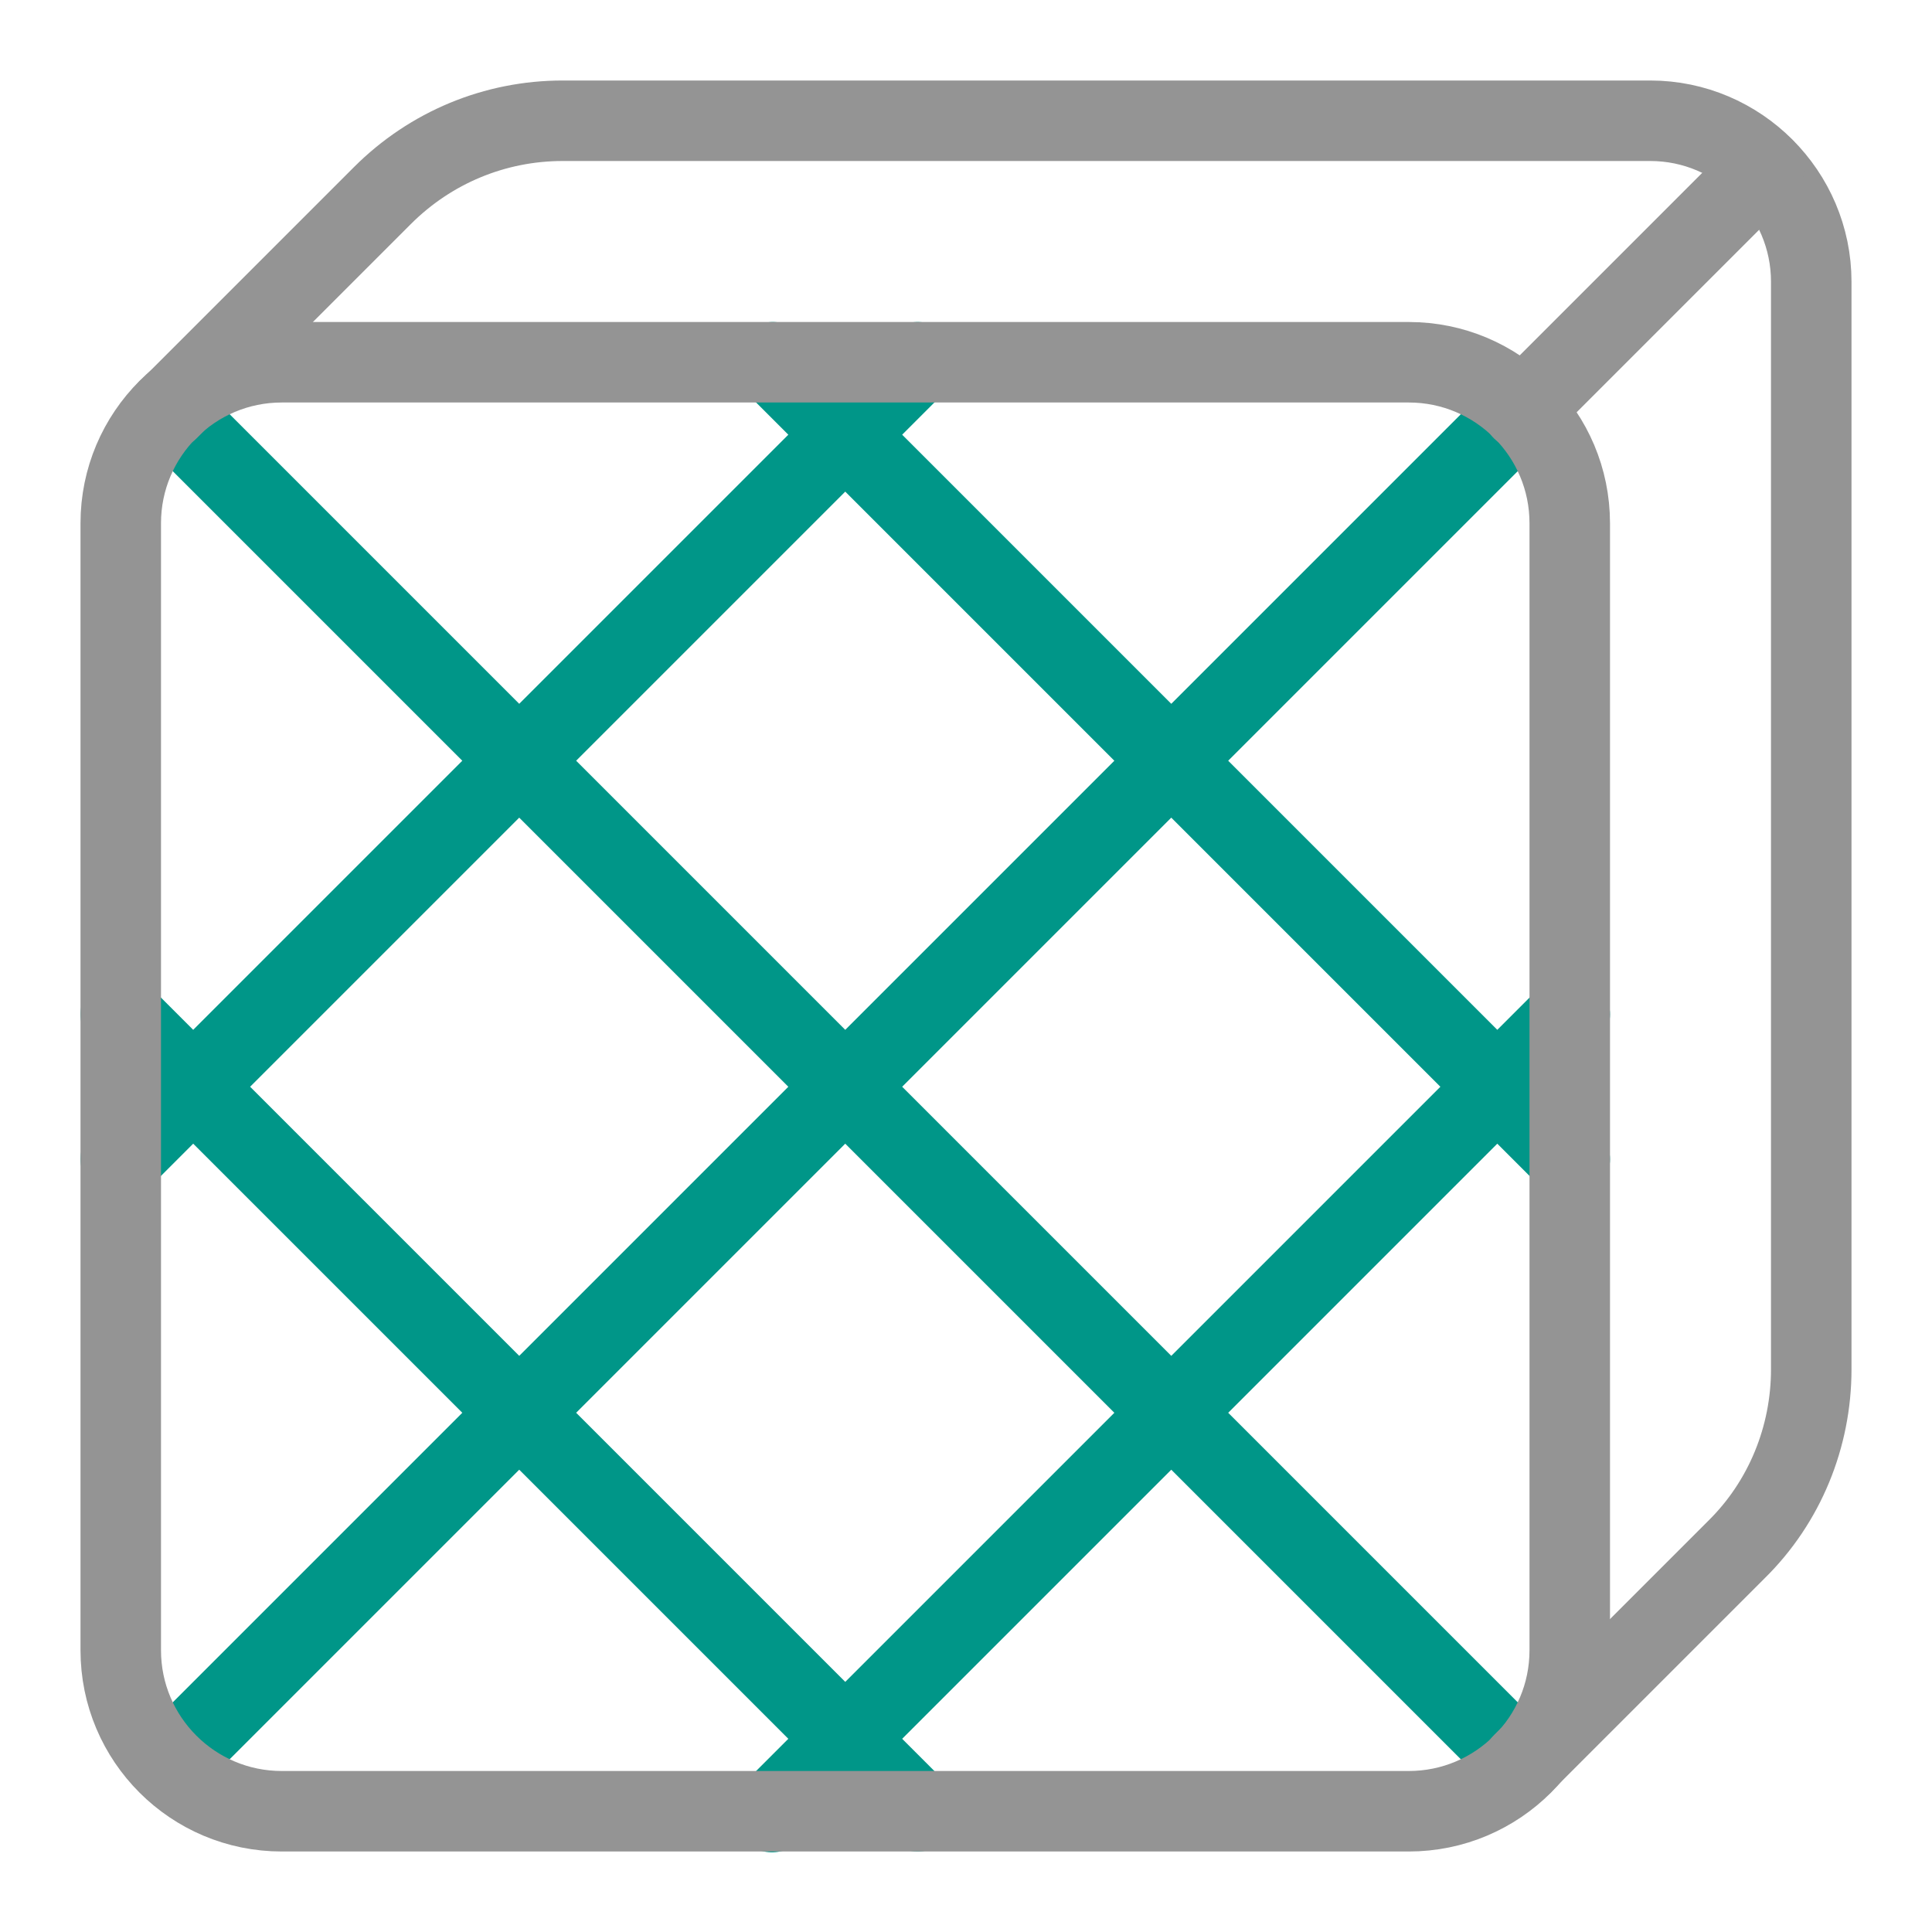
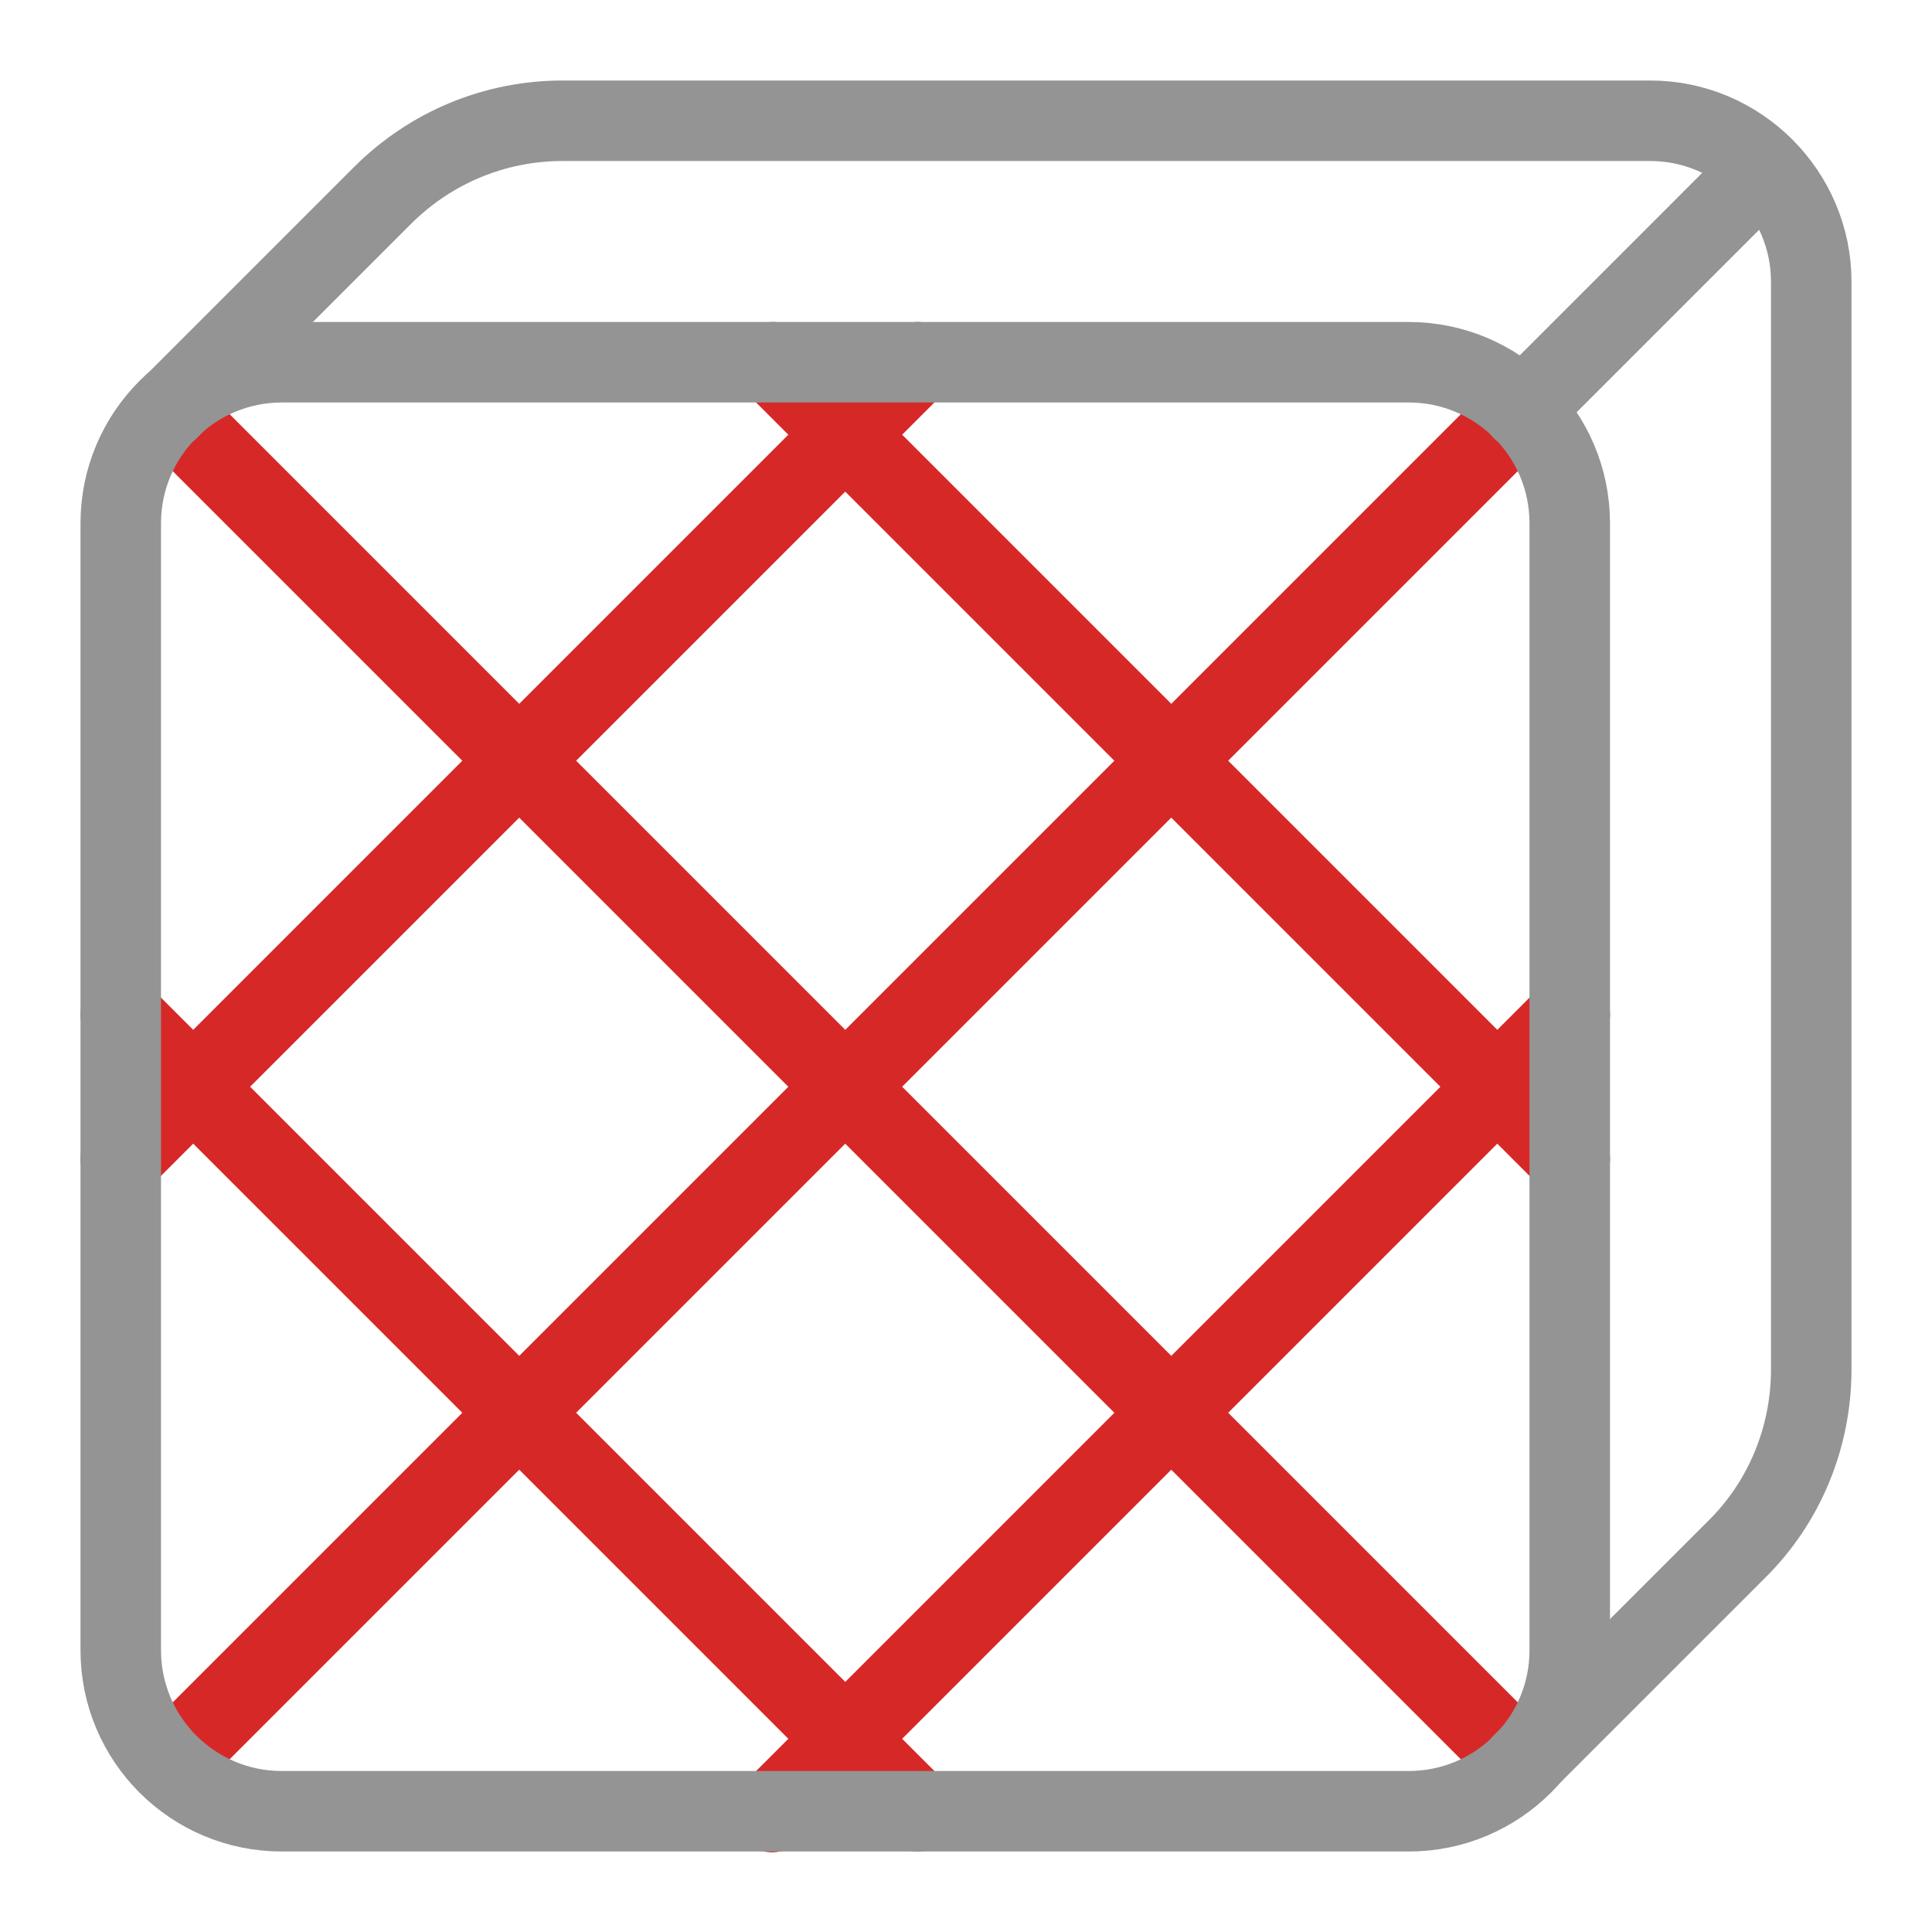
<svg xmlns="http://www.w3.org/2000/svg" id="a" width="24" height="24" viewBox="0 0 24 24">
-   <path d="M19.5,12.6l-9.91,9.91M11.4,22.5L1.5,12.6M9.6,4.5l9.9,9.9M18.91,21.91L2.09,5.09M1.5,14.4L11.4,4.5M18.91,5.09L2.47,21.53" style="fill:none; stroke:#009688; stroke-linecap:round; stroke-linejoin:round;" />
+   <path d="M19.5,12.6l-9.91,9.91M11.4,22.5L1.5,12.6M9.6,4.5l9.9,9.9M18.91,21.91L2.09,5.09M1.5,14.4L11.4,4.5M18.91,5.09L2.47,21.53" style="fill:none; stroke:#d72828; stroke-linecap:round; stroke-linejoin:round;" />
  <rect x="1.5" y="4.5" width="18" height="18" rx="2" ry="2" transform="translate(21 27) rotate(-180)" style="fill:none; stroke:#949494; stroke-linecap:round; stroke-linejoin:round;" />
  <path d="M2.09,5.09l2.66-2.66c.6-.6,1.4-.93,2.24-.93h13.51c1.1,0,2,.9,2,2v13.51c0,.84-.33,1.65-.93,2.24l-2.66,2.66" style="fill:none; stroke:#949494; stroke-linecap:round; stroke-linejoin:round;" />
  <line x1="18.91" y1="5.09" x2="21.91" y2="2.09" style="fill:none; stroke:#949494; stroke-linecap:round; stroke-linejoin:round;" />
</svg>
